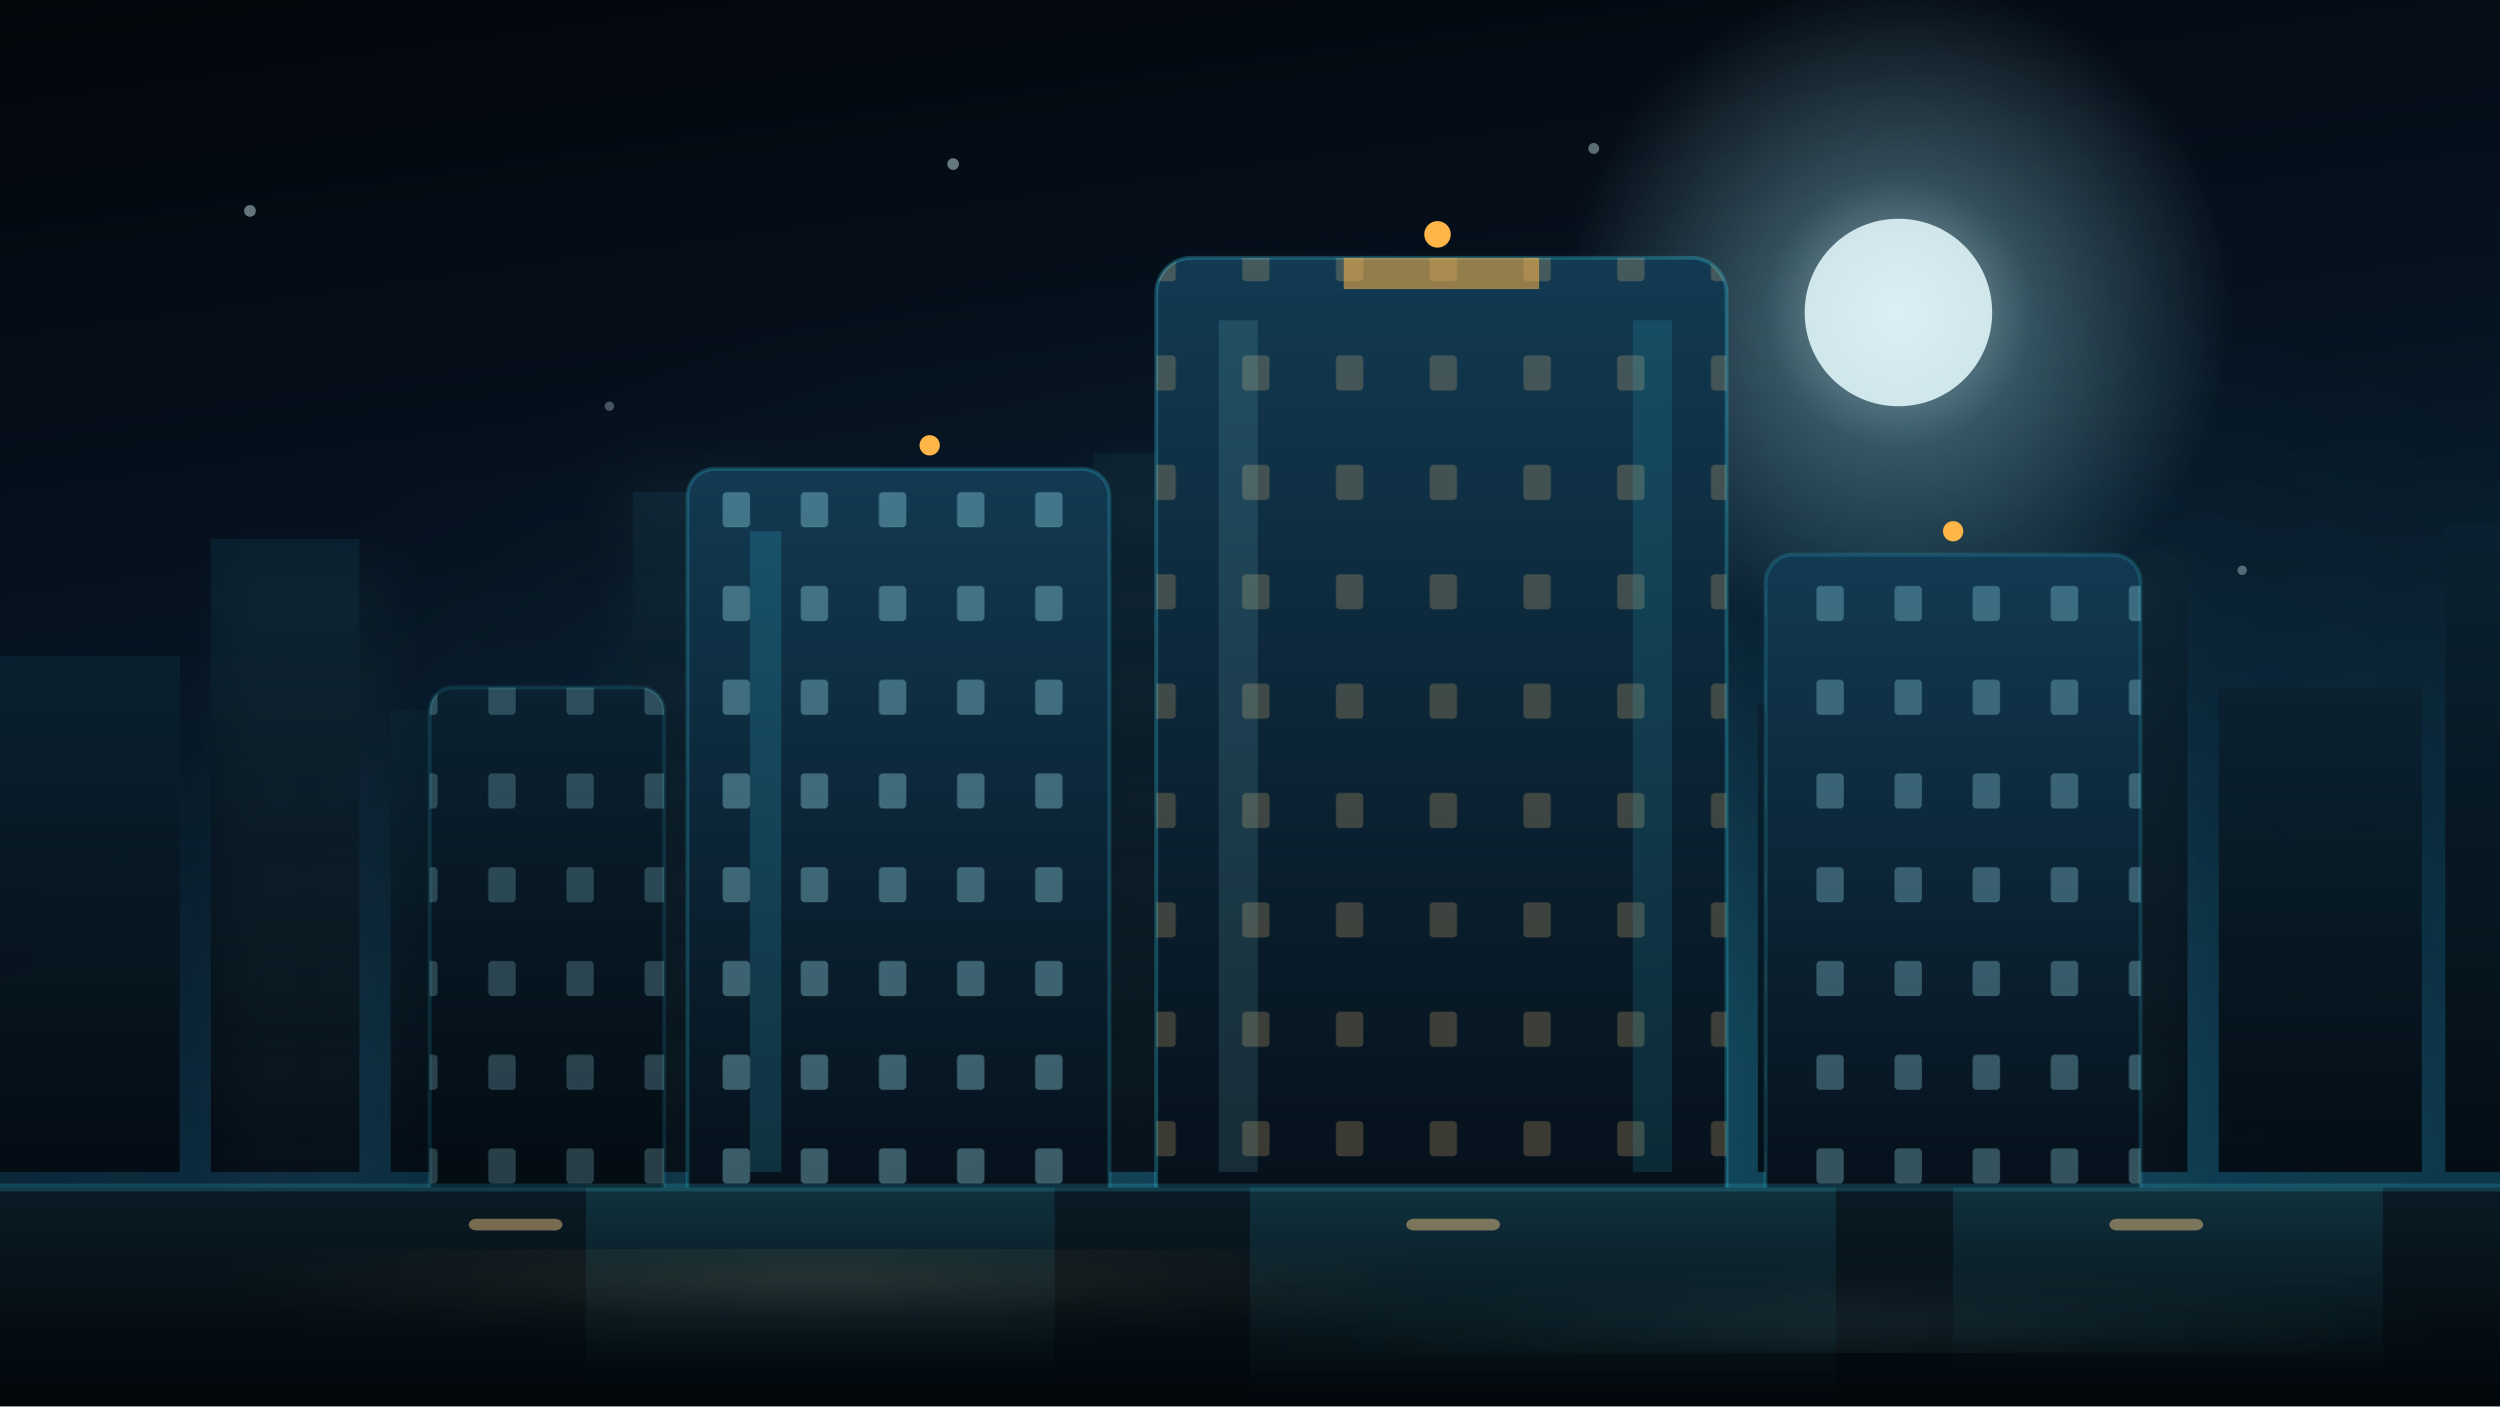
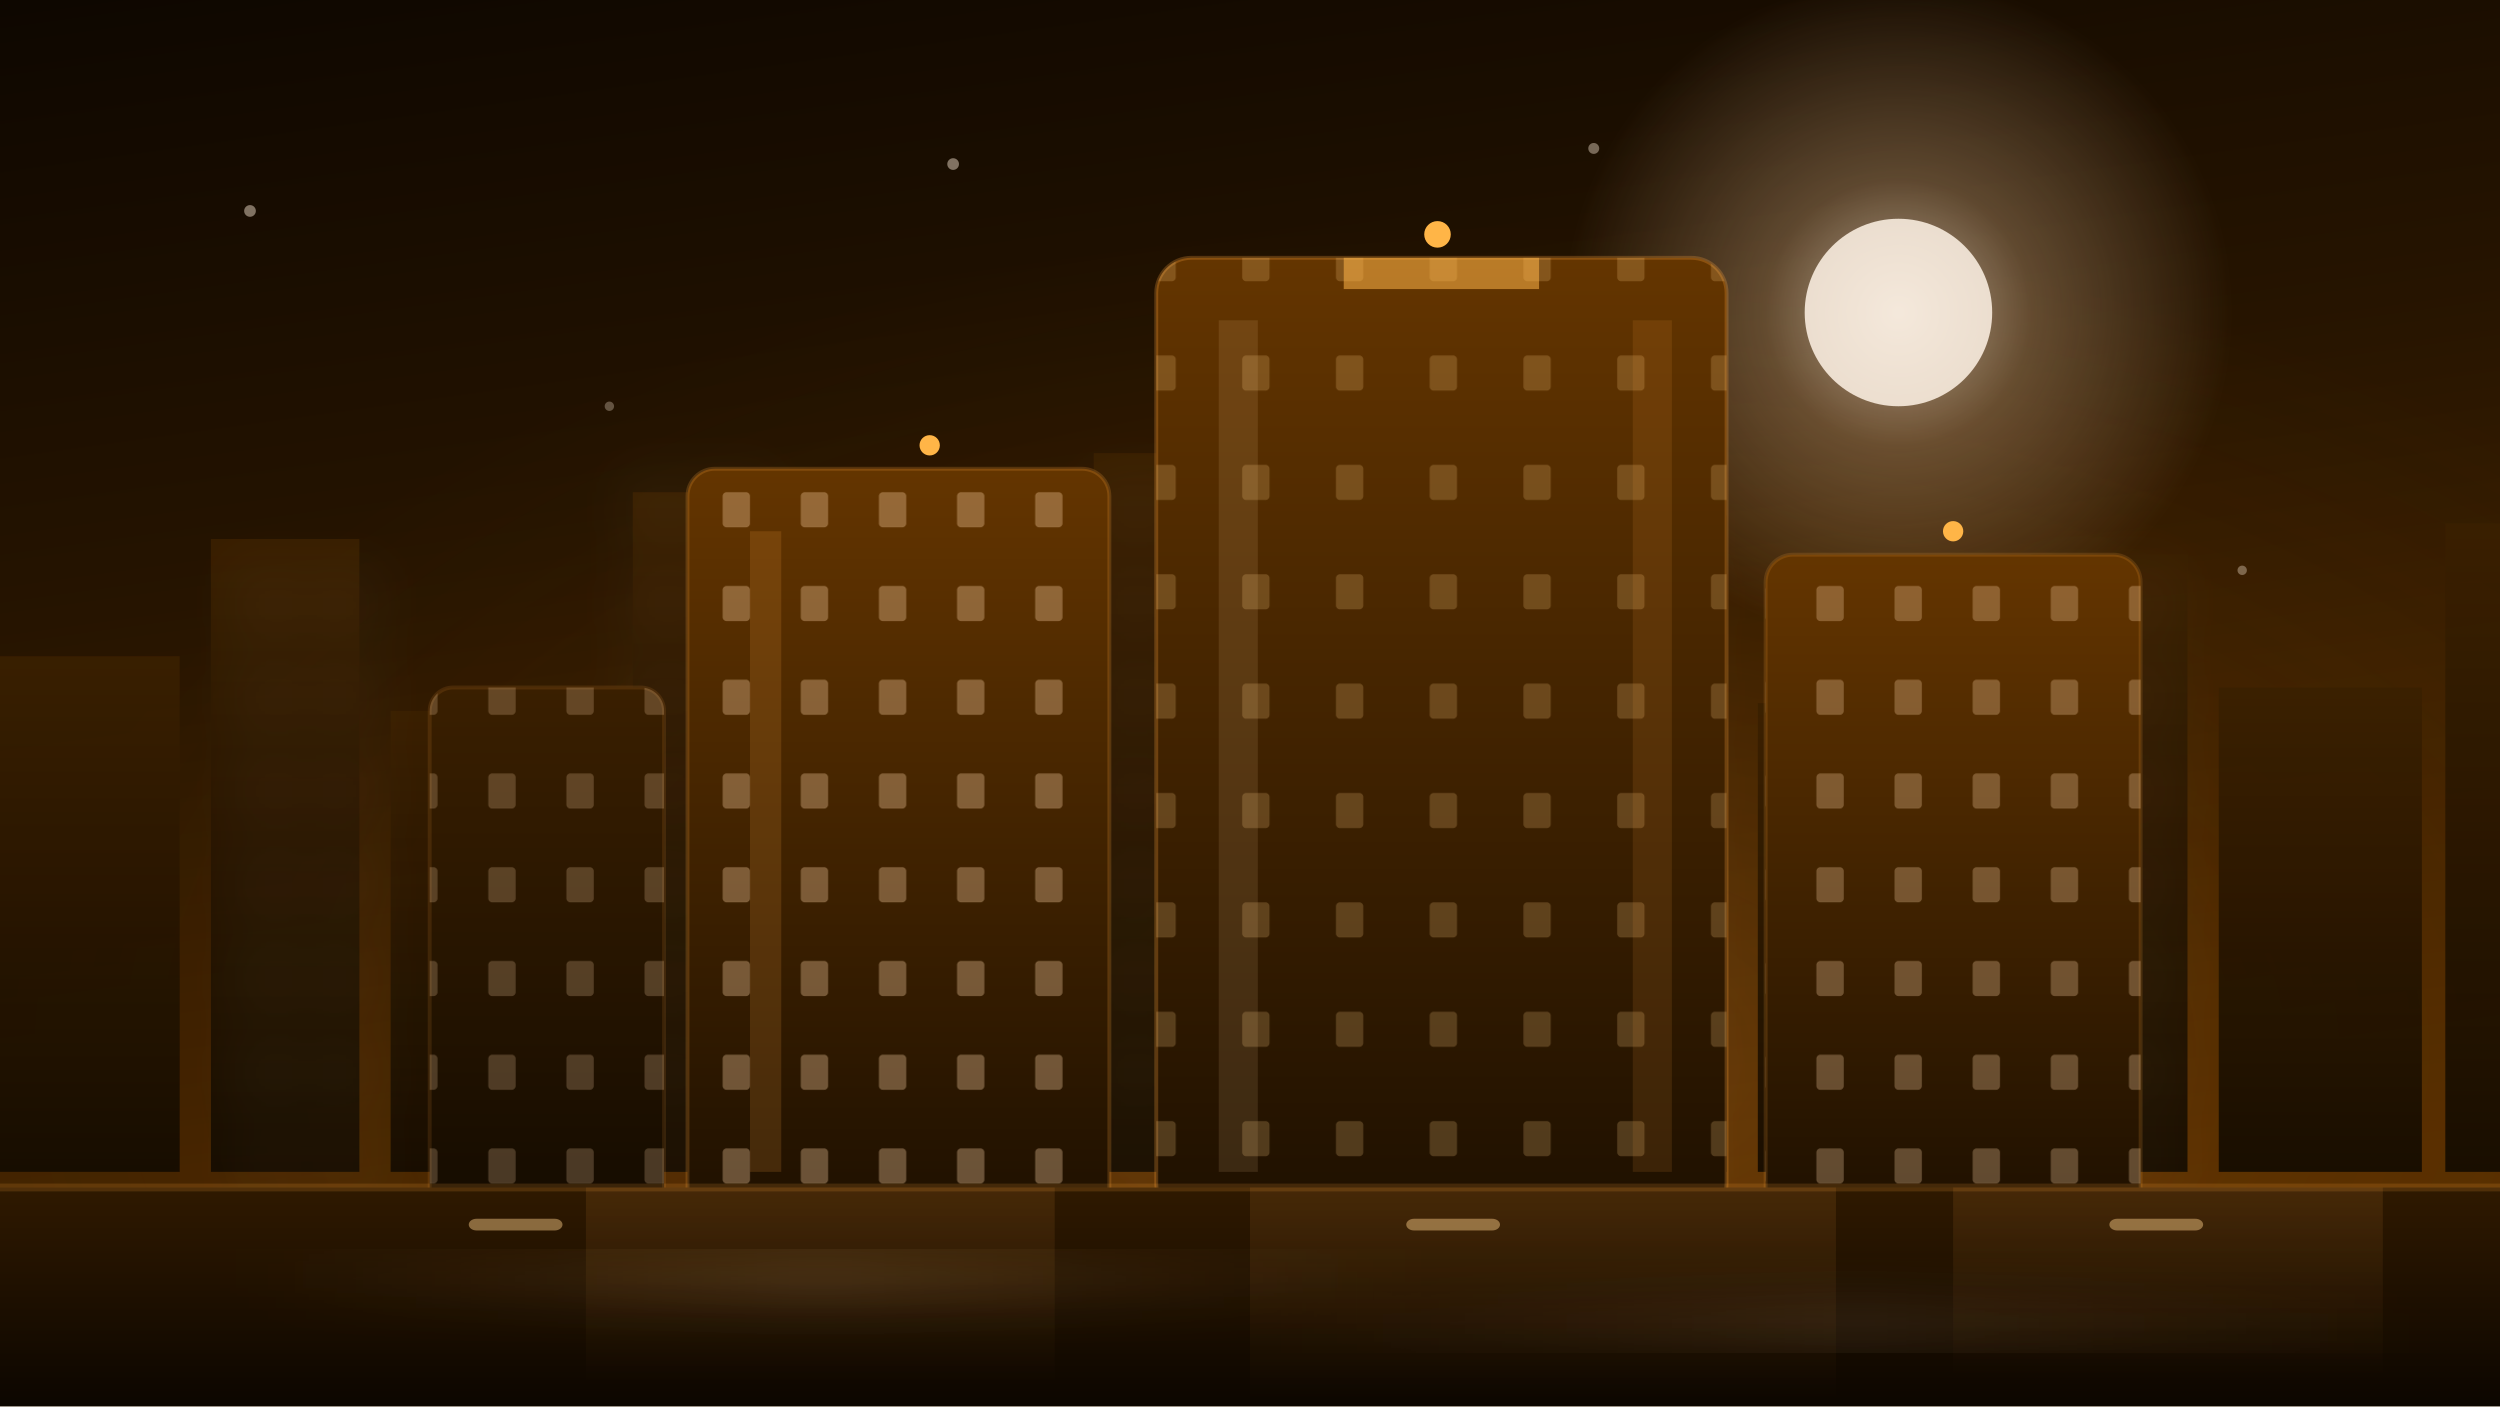
<svg xmlns="http://www.w3.org/2000/svg" width="640" height="360" viewBox="0 0 640 360" preserveAspectRatio="xMidYMid slice">
  <defs>
    <linearGradient id="sky" x1="0" y1="0" x2=".25" y2="1">
-       <stop offset="0" stop-color="#03060b" />
-       <stop offset=".42" stop-color="#061220" />
-       <stop offset="1" stop-color="#0d3346" />
+       <stop offset="0" stop-color="#0e0700" />
+       <stop offset=".42" stop-color="#261400" />
+       <stop offset="1" stop-color="#532c00" />
    </linearGradient>
    <radialGradient id="haze" cx=".6" cy=".75" r=".6">
-       <stop offset="0" stop-color="#3ee2ff" stop-opacity=".18" />
-       <stop offset=".55" stop-color="#1a8fb0" stop-opacity=".07" />
-       <stop offset="1" stop-color="#1a8fb0" stop-opacity="0" />
+       <stop offset="0" stop-color="#ffa53e" stop-opacity=".18" />
+       <stop offset=".55" stop-color="#ca6c00" stop-opacity=".07" />
+       <stop offset="1" stop-color="#ca6c00" stop-opacity="0" />
    </radialGradient>
    <radialGradient id="moon" cx=".5" cy=".5" r=".5">
-       <stop offset="0" stop-color="#eafbff" stop-opacity=".95" />
-       <stop offset=".4" stop-color="#a8f2ff" stop-opacity=".4" />
-       <stop offset="1" stop-color="#a8f2ff" stop-opacity="0" />
+       <stop offset="0" stop-color="#fff5ea" stop-opacity=".95" />
+       <stop offset=".4" stop-color="#ffd6a8" stop-opacity=".4" />
+       <stop offset="1" stop-color="#ffd6a8" stop-opacity="0" />
    </radialGradient>
    <linearGradient id="tower" x1="0" y1="0" x2="0" y2="1">
-       <stop offset="0" stop-color="#123a52" />
-       <stop offset="1" stop-color="#050f19" />
+       <stop offset="0" stop-color="#643500" />
+       <stop offset="1" stop-color="#1e1000" />
    </linearGradient>
    <linearGradient id="towerDark" x1="0" y1="0" x2="0" y2="1">
-       <stop offset="0" stop-color="#0a2130" />
-       <stop offset="1" stop-color="#030a11" />
+       <stop offset="0" stop-color="#3a1f00" />
+       <stop offset="1" stop-color="#140b00" />
    </linearGradient>
    <linearGradient id="ground" x1="0" y1="0" x2="0" y2="1">
-       <stop offset="0" stop-color="#0a1b25" />
-       <stop offset="1" stop-color="#02060a" />
+       <stop offset="0" stop-color="#2f1900" />
+       <stop offset="1" stop-color="#0c0600" />
    </linearGradient>
    <linearGradient id="trail" x1="0" y1="0" x2="1" y2="0">
      <stop offset="0" stop-color="#ffb547" stop-opacity="0" />
      <stop offset=".5" stop-color="#ffd08a" stop-opacity=".85" />
      <stop offset="1" stop-color="#ffb547" stop-opacity="0" />
    </linearGradient>
    <linearGradient id="trailCyan" x1="0" y1="0" x2="1" y2="0">
-       <stop offset="0" stop-color="#3ee2ff" stop-opacity="0" />
-       <stop offset=".5" stop-color="#a7f3ff" stop-opacity=".75" />
-       <stop offset="1" stop-color="#3ee2ff" stop-opacity="0" />
+       <stop offset="0" stop-color="#ffa53e" stop-opacity="0" />
+       <stop offset=".5" stop-color="#ffd6a7" stop-opacity=".75" />
+       <stop offset="1" stop-color="#ffa53e" stop-opacity="0" />
    </linearGradient>
    <linearGradient id="reflect" x1="0" y1="0" x2="0" y2="1">
-       <stop offset="0" stop-color="#3ee2ff" stop-opacity=".16" />
-       <stop offset="1" stop-color="#3ee2ff" stop-opacity="0" />
+       <stop offset="0" stop-color="#ffa53e" stop-opacity=".16" />
+       <stop offset="1" stop-color="#ffa53e" stop-opacity="0" />
    </linearGradient>
    <pattern id="win" width="20" height="24" patternUnits="userSpaceOnUse">
-       <rect x="5" y="6" width="7" height="9" rx="1" fill="#a7f3ff" opacity=".55" />
+       <rect x="5" y="6" width="7" height="9" rx="1" fill="#ffd6a7" opacity=".55" />
    </pattern>
    <pattern id="winAmber" width="24" height="28" patternUnits="userSpaceOnUse">
      <rect x="6" y="7" width="7" height="9" rx="1" fill="#ffcf84" opacity=".5" />
    </pattern>
    <filter id="glow">
      <feGaussianBlur stdDeviation="8" />
    </filter>
    <filter id="soft">
      <feGaussianBlur stdDeviation="18" />
    </filter>
  </defs>
  <rect width="640" height="360" fill="url(#sky)" />
  <rect width="640" height="360" fill="url(#haze)" />
  <circle cx="486" cy="80" r="86" fill="url(#moon)" opacity=".7" />
-   <circle cx="486" cy="80" r="24" fill="#e6fbff" opacity=".85" />
-   <g fill="#d9f9ff">
+   <circle cx="486" cy="80" r="24" fill="#fff3e6" opacity=".85" />
+   <g fill="#ffedd9">
    <circle cx="64" cy="54" r="1.5" opacity=".45" />
    <circle cx="156" cy="104" r="1.2" opacity=".3" />
    <circle cx="244" cy="42" r="1.5" opacity=".45" />
    <circle cx="338" cy="92" r="1.2" opacity=".3" />
    <circle cx="408" cy="38" r="1.4" opacity=".4" />
    <circle cx="574" cy="146" r="1.2" opacity=".35" />
  </g>
  <g fill="url(#towerDark)" opacity=".92">
    <rect x="0" y="168" width="46" height="132" />
    <rect x="54" y="138" width="38" height="162" />
    <rect x="100" y="182" width="54" height="118" />
    <rect x="162" y="126" width="42" height="174" />
    <rect x="212" y="174" width="60" height="126" />
    <rect x="280" y="116" width="46" height="184" />
    <rect x="334" y="176" width="56" height="124" />
    <rect x="398" y="132" width="44" height="168" />
    <rect x="450" y="180" width="62" height="120" />
    <rect x="520" y="142" width="40" height="158" />
    <rect x="568" y="176" width="52" height="124" />
    <rect x="626" y="134" width="14" height="166" />
  </g>
  <g fill="url(#win)" opacity=".34" filter="url(#glow)">
    <rect x="54" y="138" width="38" height="162" />
    <rect x="162" y="126" width="42" height="174" />
    <rect x="280" y="116" width="46" height="184" />
    <rect x="398" y="132" width="44" height="168" />
    <rect x="520" y="142" width="40" height="158" />
  </g>
  <g>
-     <rect x="176" y="120" width="108" height="192" rx="7" fill="url(#tower)" stroke="#3ee2ff" stroke-opacity=".2" />
+     <rect x="176" y="120" width="108" height="192" rx="7" fill="url(#tower)" stroke="#ffa53e" stroke-opacity=".2" />
    <rect x="176" y="120" width="108" height="192" rx="7" fill="url(#win)" opacity=".6" />
-     <rect x="192" y="136" width="8" height="164" fill="#3ee2ff" opacity=".16" />
-     <rect x="296" y="66" width="146" height="246" rx="9" fill="url(#tower)" stroke="#3ee2ff" stroke-opacity=".25" />
+     <rect x="192" y="136" width="8" height="164" fill="#ffa53e" opacity=".16" />
+     <rect x="296" y="66" width="146" height="246" rx="9" fill="url(#tower)" stroke="#ffa53e" stroke-opacity=".25" />
    <rect x="296" y="66" width="146" height="246" rx="9" fill="url(#winAmber)" opacity=".42" />
-     <rect x="312" y="82" width="10" height="218" fill="#9cf3ff" opacity=".12" />
-     <rect x="418" y="82" width="10" height="218" fill="#3ee2ff" opacity=".12" />
+     <rect x="312" y="82" width="10" height="218" fill="#ffd19c" opacity=".12" />
+     <rect x="418" y="82" width="10" height="218" fill="#ffa53e" opacity=".12" />
    <rect x="344" y="66" width="50" height="8" fill="#ffb547" opacity=".55" />
-     <rect x="452" y="142" width="96" height="170" rx="7" fill="url(#tower)" stroke="#3ee2ff" stroke-opacity=".16" />
+     <rect x="452" y="142" width="96" height="170" rx="7" fill="url(#tower)" stroke="#ffa53e" stroke-opacity=".16" />
    <rect x="452" y="142" width="96" height="170" rx="7" fill="url(#win)" opacity=".52" />
-     <rect x="110" y="176" width="60" height="136" rx="6" fill="url(#towerDark)" stroke="#3ee2ff" stroke-opacity=".12" />
+     <rect x="110" y="176" width="60" height="136" rx="6" fill="url(#towerDark)" stroke="#ffa53e" stroke-opacity=".12" />
    <rect x="110" y="176" width="60" height="136" rx="6" fill="url(#win)" opacity=".4" />
  </g>
  <g fill="#ffb547">
    <circle cx="368" cy="60" r="3.4" />
    <circle cx="238" cy="114" r="2.6" />
    <circle cx="500" cy="136" r="2.6" />
  </g>
  <rect y="304" width="640" height="56" fill="url(#ground)" />
-   <path d="M0 304h640" stroke="#3ee2ff" stroke-opacity=".16" stroke-width="2" />
+   <path d="M0 304h640" stroke="#ffa53e" stroke-opacity=".16" stroke-width="2" />
  <g opacity=".7">
    <rect x="150" y="304" width="120" height="50" fill="url(#reflect)" />
    <rect x="320" y="304" width="150" height="54" fill="url(#reflect)" />
    <rect x="500" y="304" width="110" height="48" fill="url(#reflect)" />
  </g>
  <g filter="url(#glow)">
    <rect x="60" y="322" width="300" height="4" rx="2" fill="url(#trail)" opacity=".75" />
    <rect x="330" y="340" width="290" height="4" rx="2" fill="url(#trailCyan)" opacity=".6" />
  </g>
  <g fill="#ffd08a" opacity=".45">
    <rect x="120" y="312" width="24" height="3" rx="2" />
    <rect x="360" y="312" width="24" height="3" rx="2" />
    <rect x="540" y="312" width="24" height="3" rx="2" />
  </g>
</svg>
